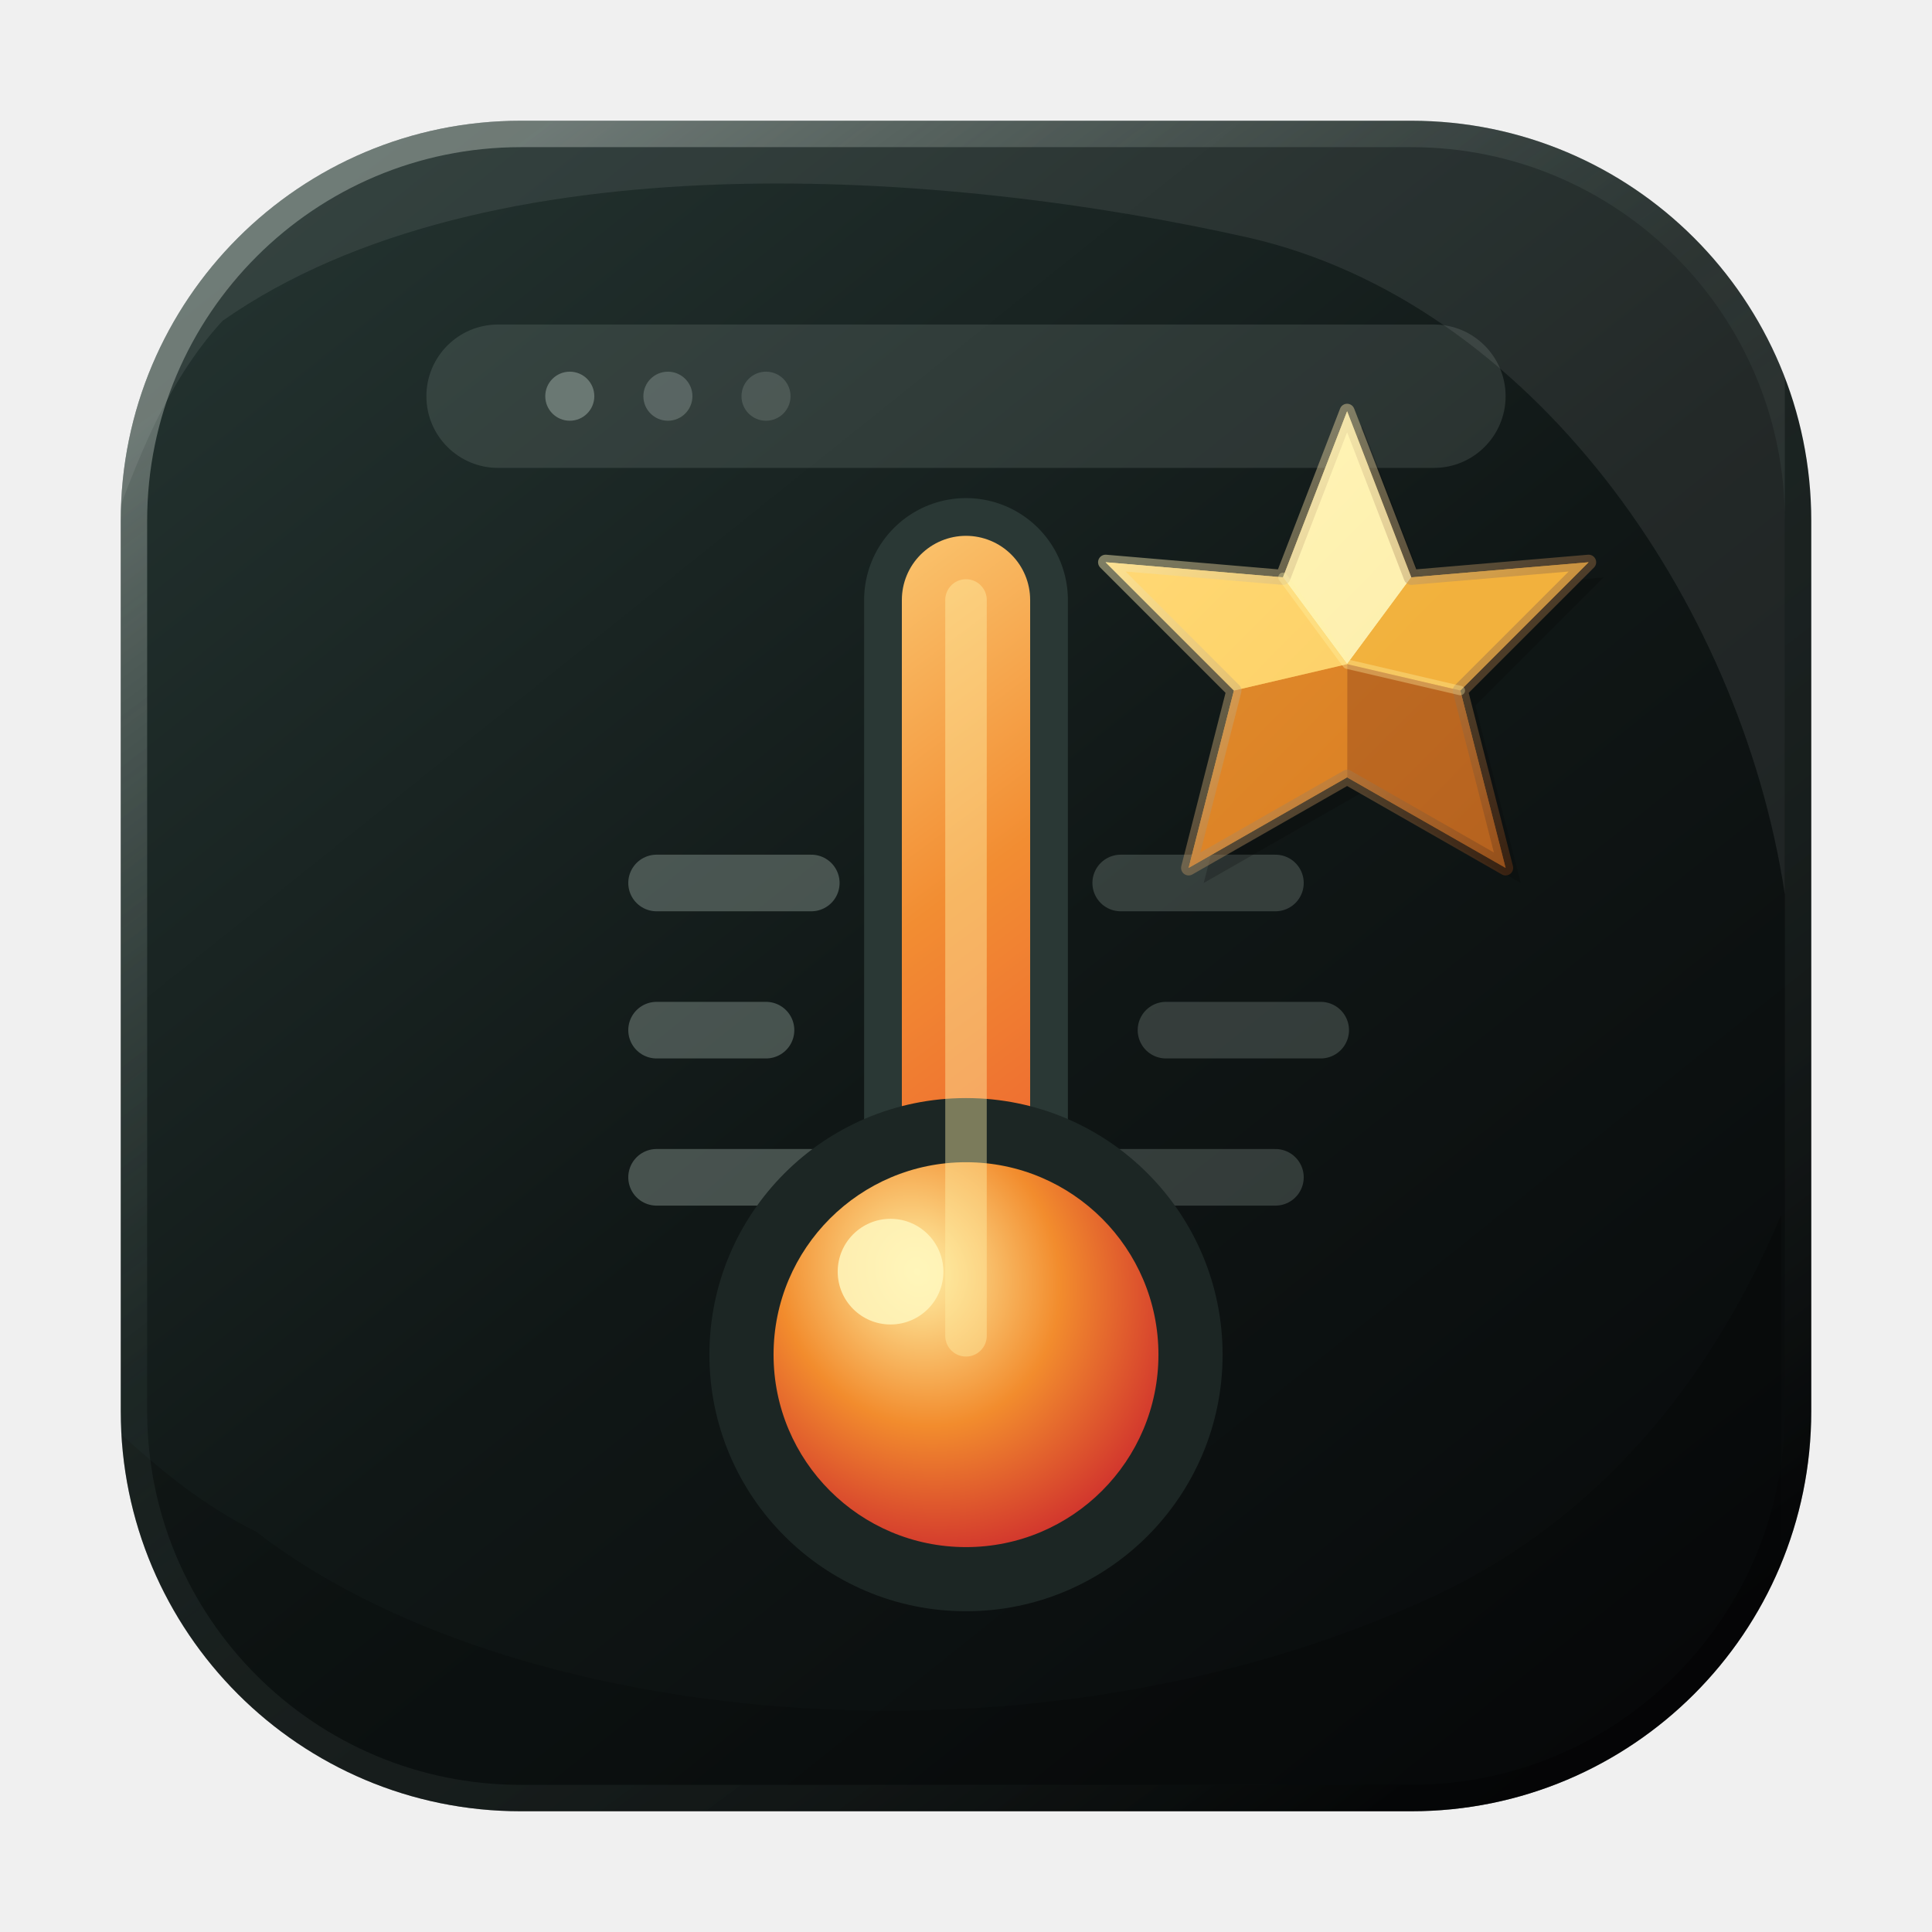
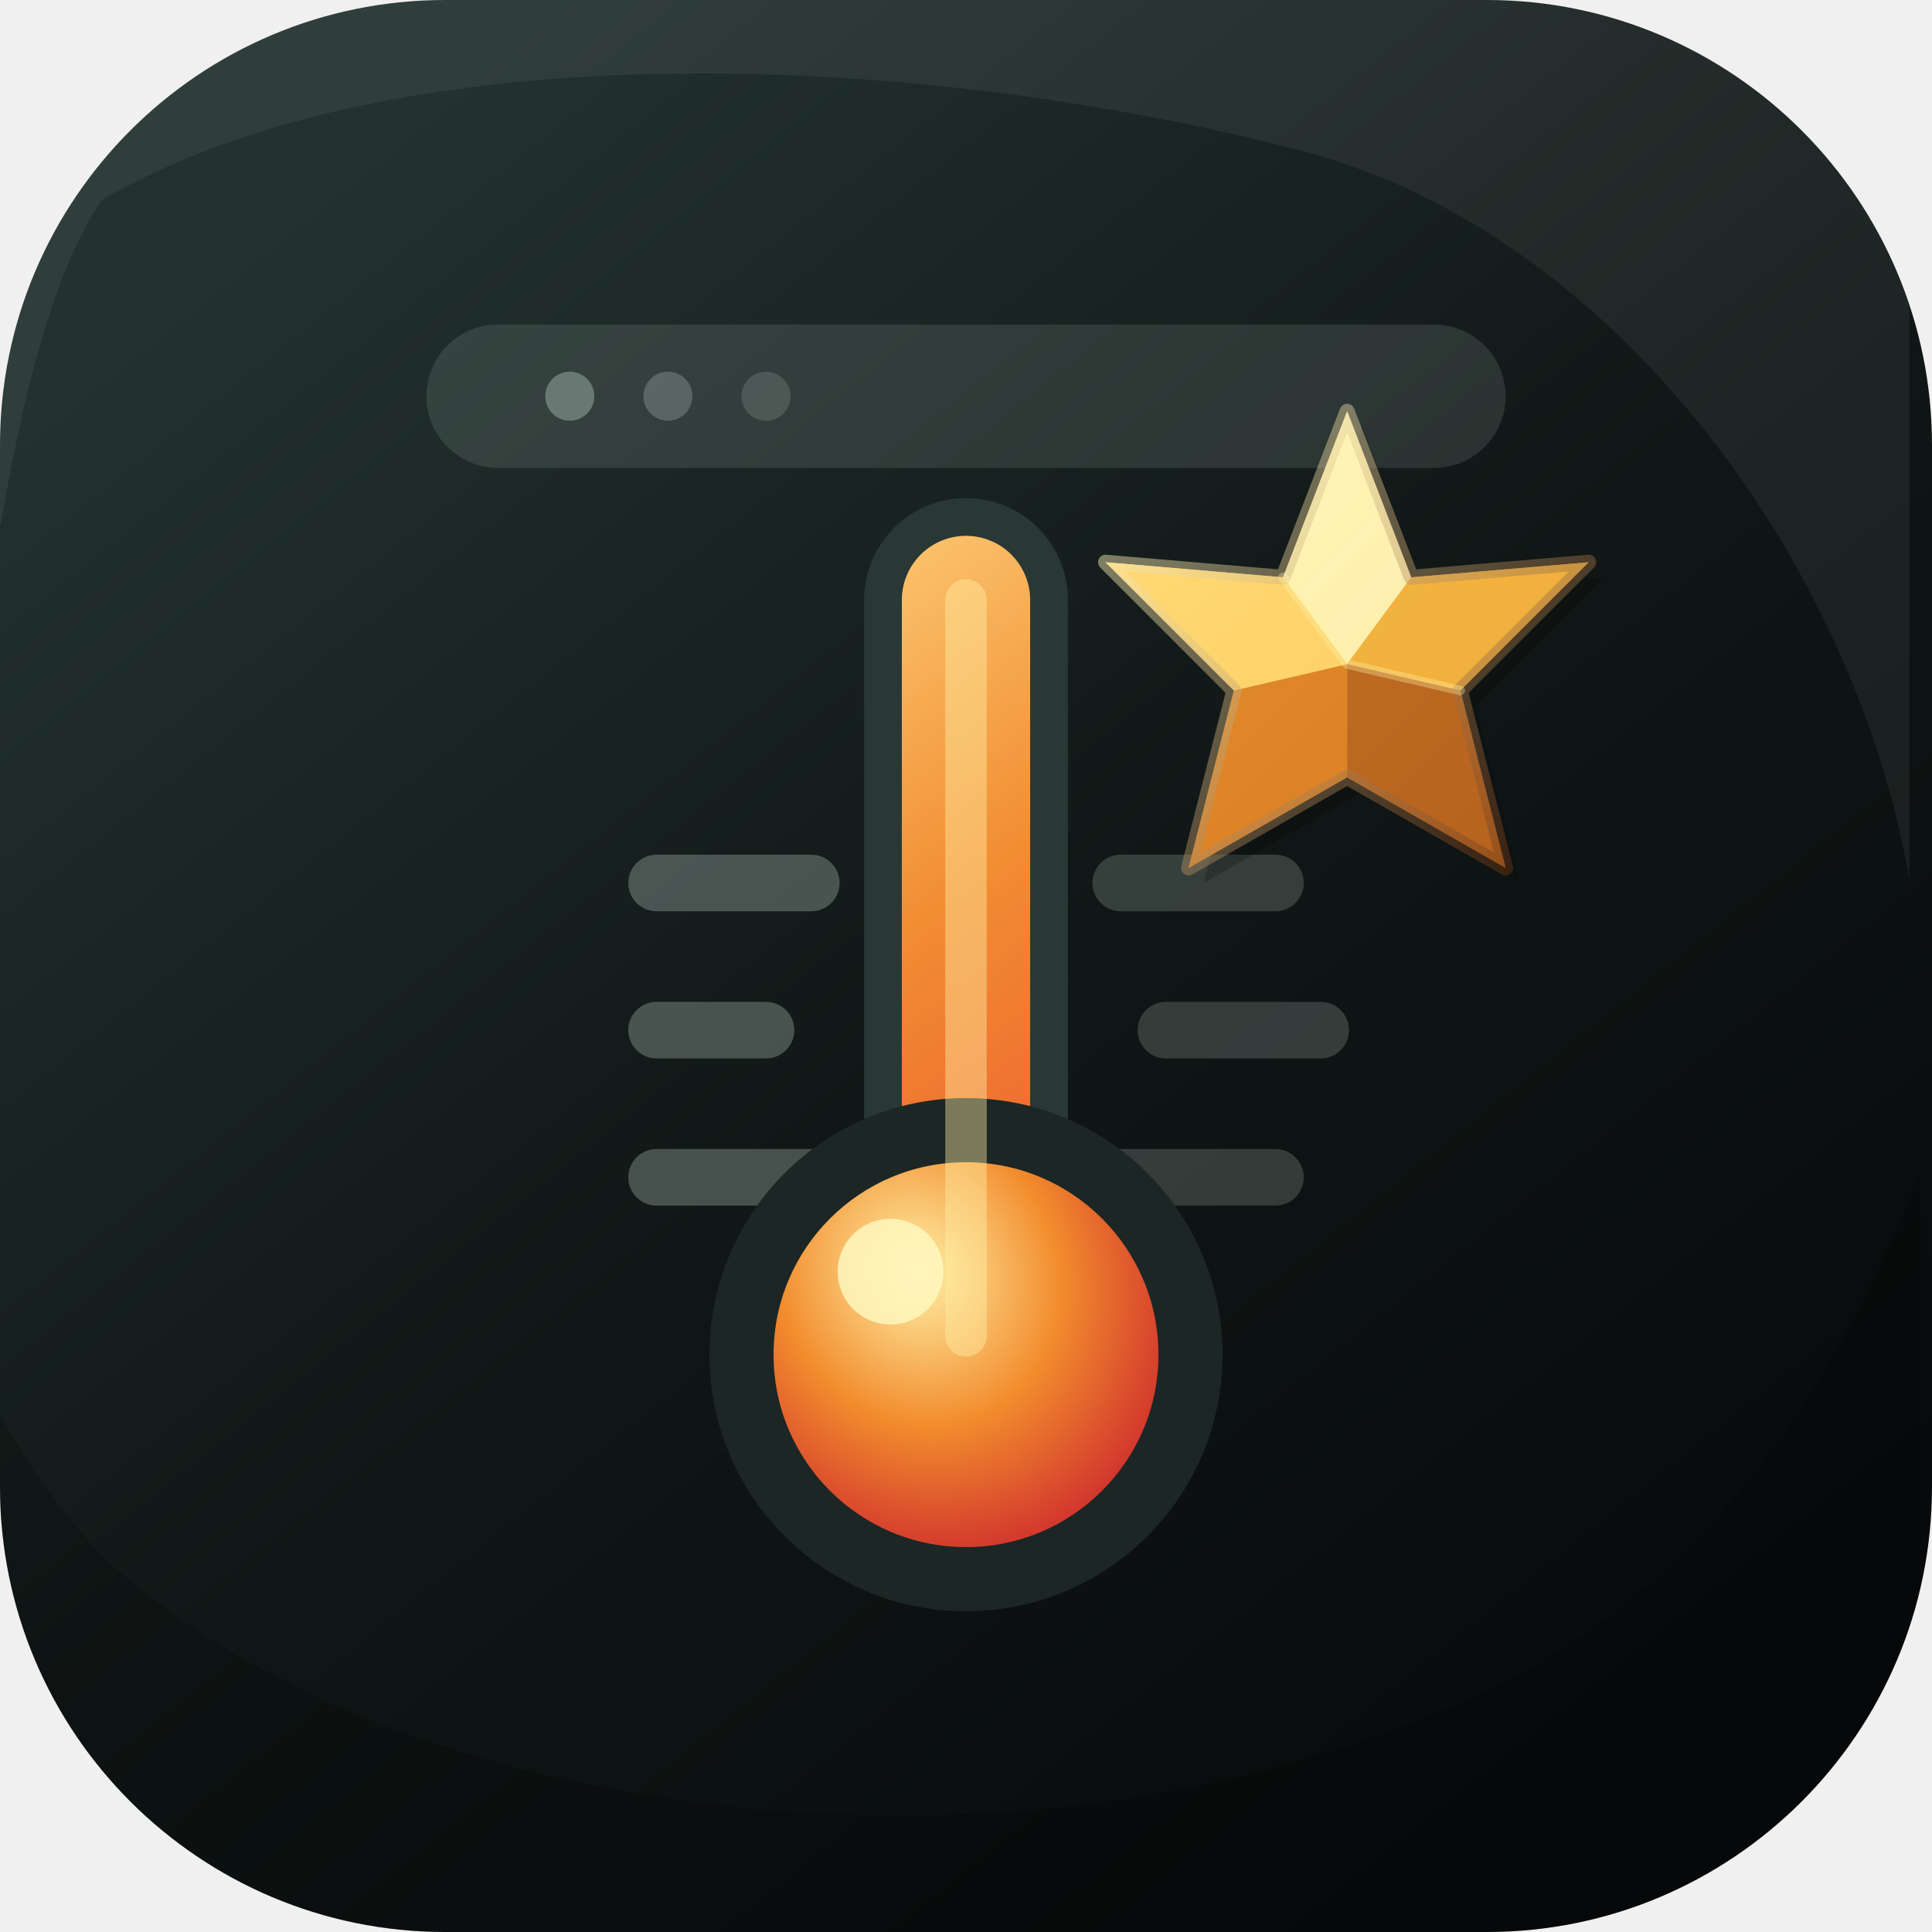
<svg xmlns="http://www.w3.org/2000/svg" viewBox="0 0 1024 1024">
  <defs>
    <linearGradient id="base" x1="176" y1="92" x2="848" y2="932" gradientUnits="userSpaceOnUse">
      <stop offset="0" stop-color="#23322f" />
      <stop offset="0.52" stop-color="#101716" />
      <stop offset="1" stop-color="#080a0b" />
-     </linearGradient>
-     <linearGradient id="rim" x1="220" y1="116" x2="804" y2="908" gradientUnits="userSpaceOnUse">
-       <stop offset="0" stop-color="#eff7ef" stop-opacity="0.32" />
-       <stop offset="0.42" stop-color="#7b9189" stop-opacity="0.08" />
-       <stop offset="1" stop-color="#000000" stop-opacity="0.35" />
    </linearGradient>
    <linearGradient id="heat" x1="332" y1="286" x2="692" y2="772" gradientUnits="userSpaceOnUse">
      <stop offset="0" stop-color="#ffe08c" />
      <stop offset="0.42" stop-color="#f28d32" />
      <stop offset="1" stop-color="#e7352f" />
    </linearGradient>
    <radialGradient id="bulb" cx="0" cy="0" r="1" gradientUnits="userSpaceOnUse" gradientTransform="translate(486 674) rotate(64) scale(174 154)">
      <stop offset="0" stop-color="#fff1a7" />
      <stop offset="0.48" stop-color="#f28c2d" />
      <stop offset="1" stop-color="#c91e2d" />
    </radialGradient>
    <linearGradient id="starGold" x1="600" y1="236" x2="828" y2="462" gradientUnits="userSpaceOnUse">
      <stop offset="0" stop-color="#fff8c9" />
      <stop offset="0.34" stop-color="#f8c95b" />
      <stop offset="0.7" stop-color="#d88724" />
      <stop offset="1" stop-color="#7e4318" />
    </linearGradient>
    <linearGradient id="starEdge" x1="612" y1="254" x2="816" y2="442" gradientUnits="userSpaceOnUse">
      <stop offset="0" stop-color="#fff5bd" />
      <stop offset="1" stop-color="#6f3713" />
    </linearGradient>
    <clipPath id="round">
-       <rect x="64" y="64" width="896" height="896" rx="212" />
+       <rect x="0" y="0" width="1024" height="1024" rx="236" />
    </clipPath>
  </defs>
-   <rect x="64" y="64" width="896" height="896" rx="212" fill="url(#base)" />
+   <rect x="0" y="0" width="1024" height="1024" rx="236" fill="url(#base)" />
  <g clip-path="url(#round)">
-     <path d="M118 170 C258 72 502 90 662 126 C810 160 922 316 946 474 L946 64 L64 64 L64 268 C78 230 94 196 118 170 Z" fill="#ffffff" opacity="0.08" />
-     <path d="M136 812 C268 914 544 946 760 846 C846 806 906 734 944 644 L944 960 L64 960 L64 760 C86 780 108 798 136 812 Z" fill="#000000" opacity="0.18" />
+     <path d="M54 106 C212 14 492 28 690 80 C852 122 982 294 1012 466 L1012 0 L0 0 L0 280 C12 210 28 144 54 106 Z" fill="#ffffff" opacity="0.06" />
+     <path d="M74 842 C238 974 568 1008 800 890 C900 838 972 742 1018 620 L1018 1024 L0 1024 L0 750 C20 786 44 818 74 842 Z" fill="#000000" opacity="0.2" />
    <rect x="226" y="172" width="572" height="76" rx="38" fill="#dfeee6" opacity="0.12" />
    <circle cx="302" cy="210" r="13" fill="#dfeee6" opacity="0.32" />
    <circle cx="354" cy="210" r="13" fill="#dfeee6" opacity="0.22" />
    <circle cx="406" cy="210" r="13" fill="#dfeee6" opacity="0.15" />
    <path d="M348 468 H430 M348 546 H406 M348 624 H430" fill="none" stroke="#b9cec4" stroke-width="30" stroke-linecap="round" opacity="0.32" />
    <path d="M676 468 H594 M700 546 H618 M676 624 H594" fill="none" stroke="#b9cec4" stroke-width="30" stroke-linecap="round" opacity="0.22" />
    <path d="M512 318 V698" fill="none" stroke="#2a3835" stroke-width="108" stroke-linecap="round" />
    <path d="M512 318 V696" fill="none" stroke="url(#heat)" stroke-width="68" stroke-linecap="round" />
    <circle cx="512" cy="718" r="136" fill="#1c2624" />
    <circle cx="512" cy="718" r="102" fill="url(#bulb)" />
    <circle cx="472" cy="674" r="28" fill="#fff7bd" opacity="0.85" />
    <path d="M512 318 V708" fill="none" stroke="#fff1a7" stroke-width="22" stroke-linecap="round" opacity="0.42" />
    <path d="M722 226 L756 314 L850 306 L782 374 L806 468 L722 420 L638 468 L662 374 L594 306 L688 314 Z" fill="#050606" opacity="0.22" />
    <path d="M714 218 L748 306 L842 298 L774 366 L798 460 L714 412 L630 460 L654 366 L586 298 L680 306 Z" fill="url(#starGold)" />
    <path d="M714 218 L748 306 L714 352 L680 306 Z" fill="#fff5b8" opacity="0.92" />
    <path d="M842 298 L774 366 L714 352 L748 306 Z" fill="#f2b23d" opacity="0.96" />
    <path d="M798 460 L714 412 L714 352 L774 366 Z" fill="#b9641f" opacity="0.92" />
    <path d="M630 460 L654 366 L714 352 L714 412 Z" fill="#dc8024" opacity="0.88" />
    <path d="M586 298 L680 306 L714 352 L654 366 Z" fill="#ffd66f" opacity="0.9" />
    <path d="M714 218 L748 306 L842 298 L774 366 L798 460 L714 412 L630 460 L654 366 L586 298 L680 306 Z" fill="none" stroke="url(#starEdge)" stroke-width="8" stroke-linejoin="round" opacity="0.46" />
    <path d="M680 306 L714 352 L774 366" fill="none" stroke="#fff2a8" stroke-width="5" stroke-linecap="round" stroke-linejoin="round" opacity="0.34" />
-     <rect x="64" y="64" width="896" height="896" rx="212" fill="none" stroke="url(#rim)" stroke-width="28" />
  </g>
</svg>
